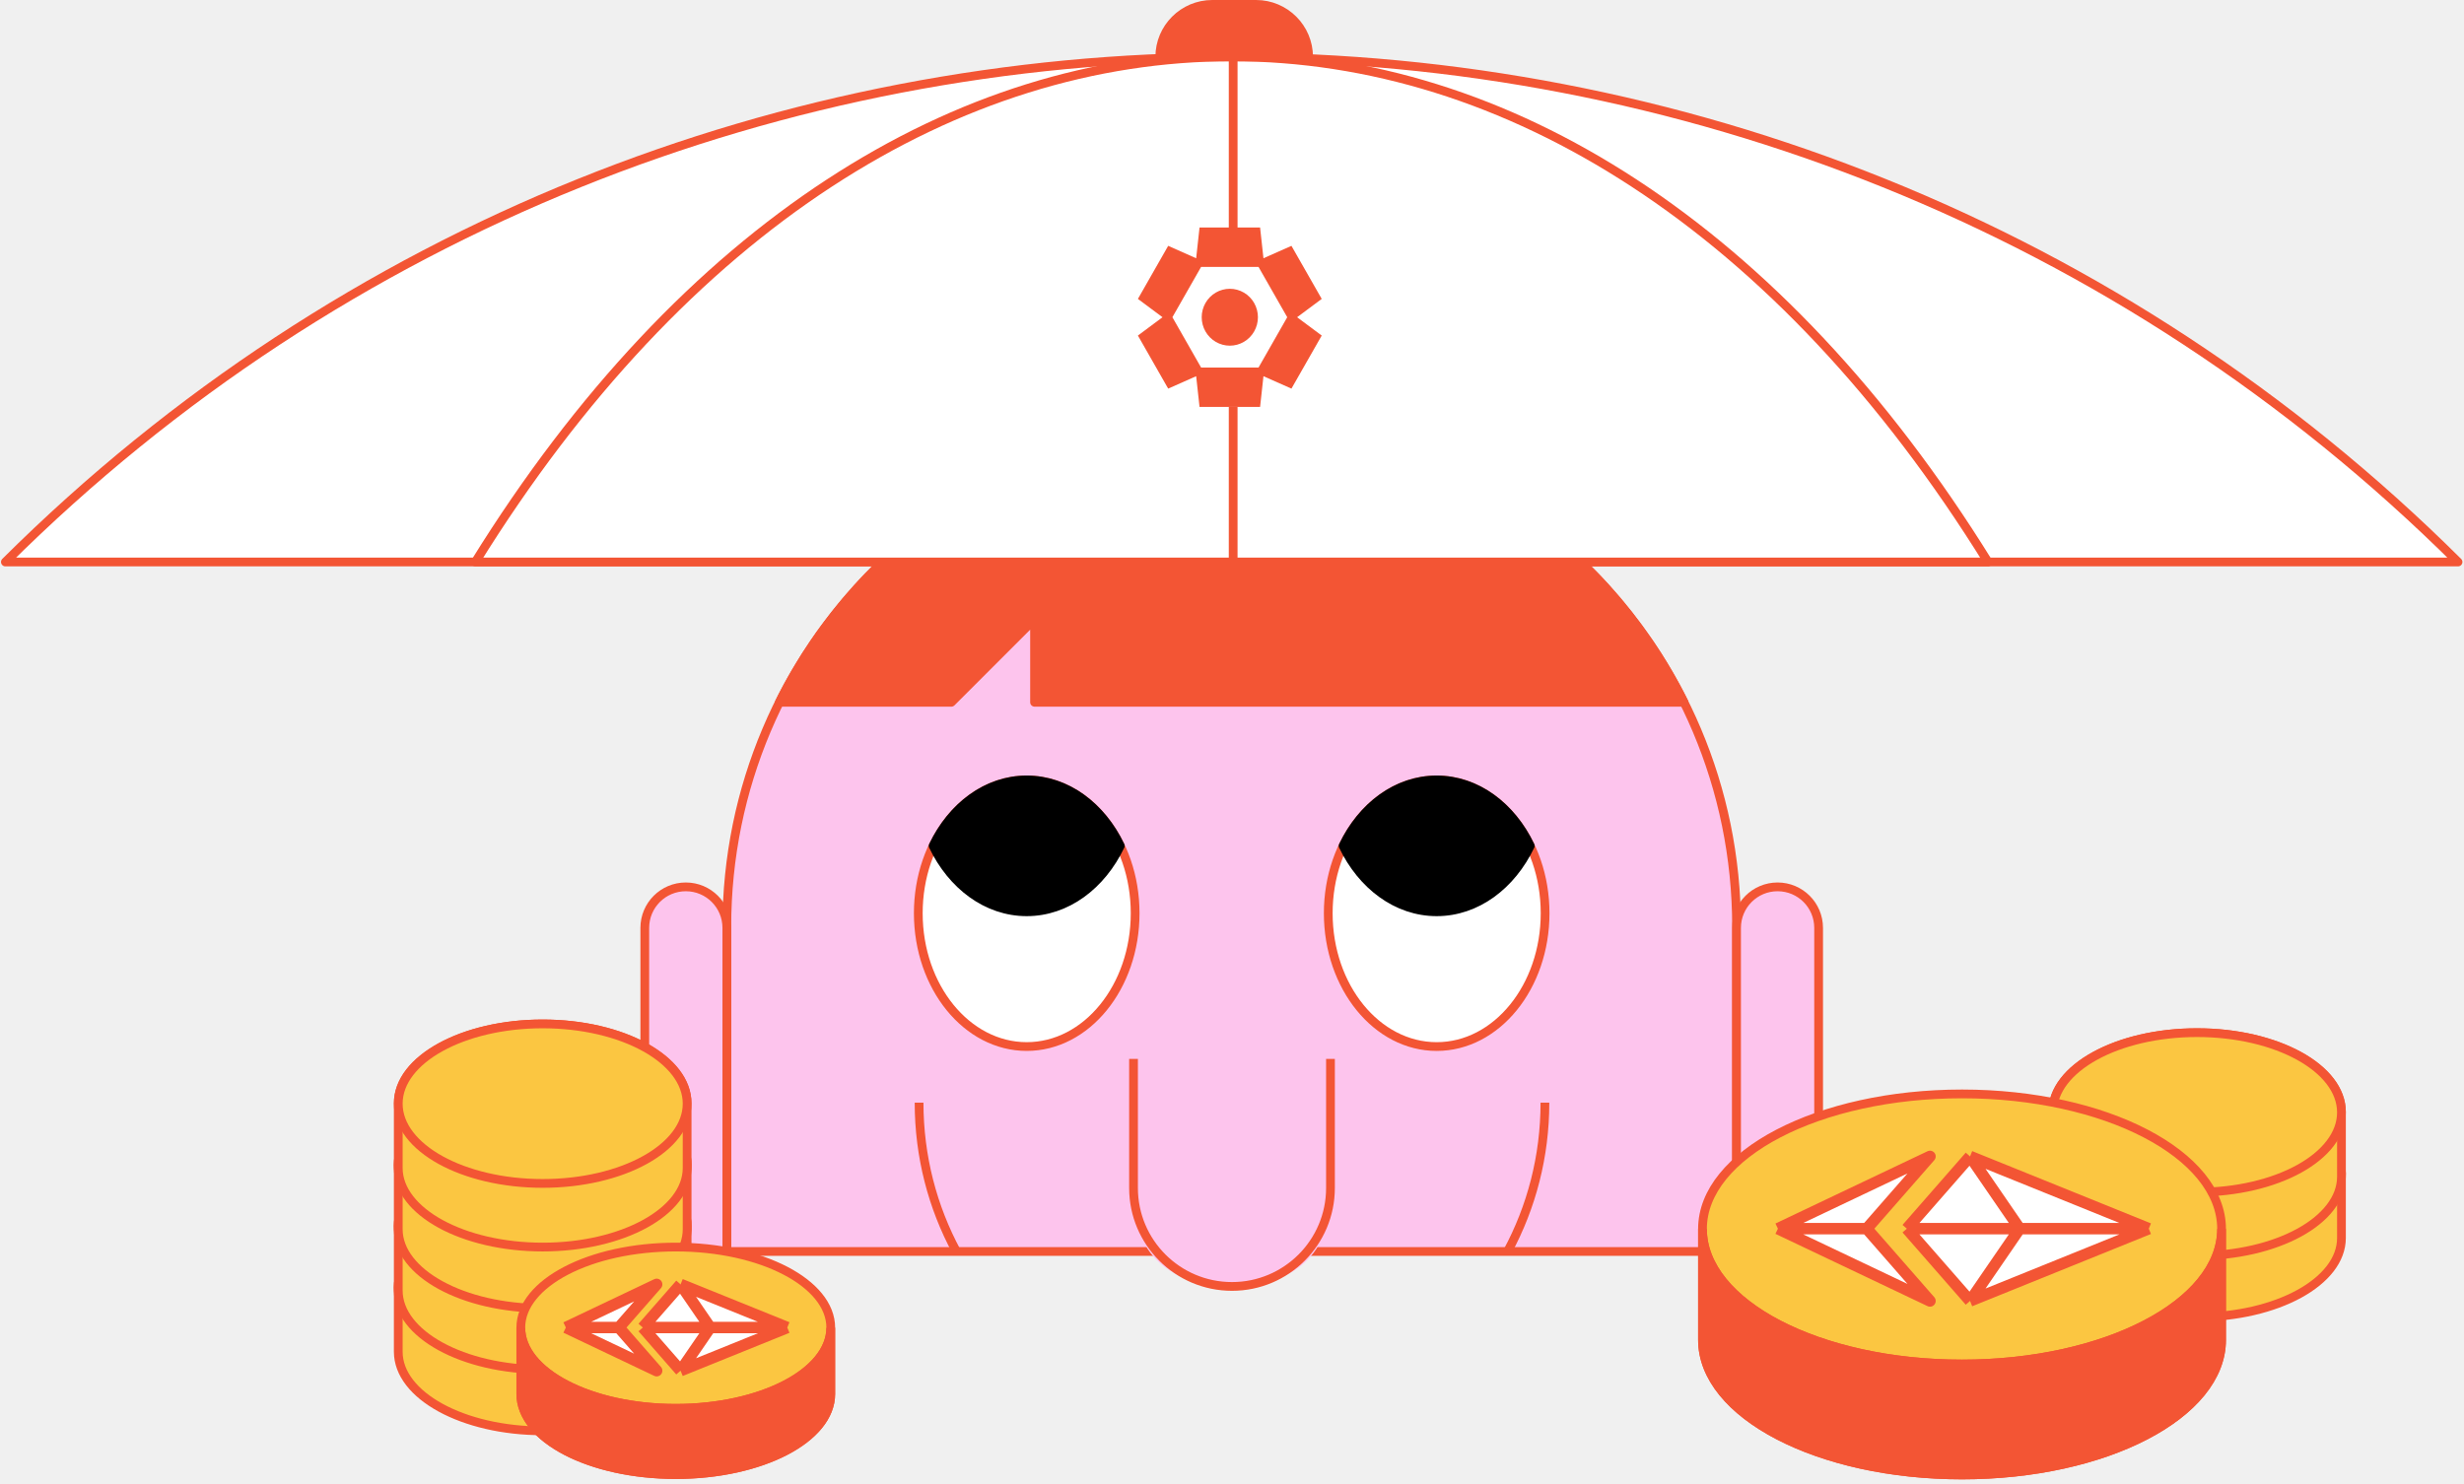
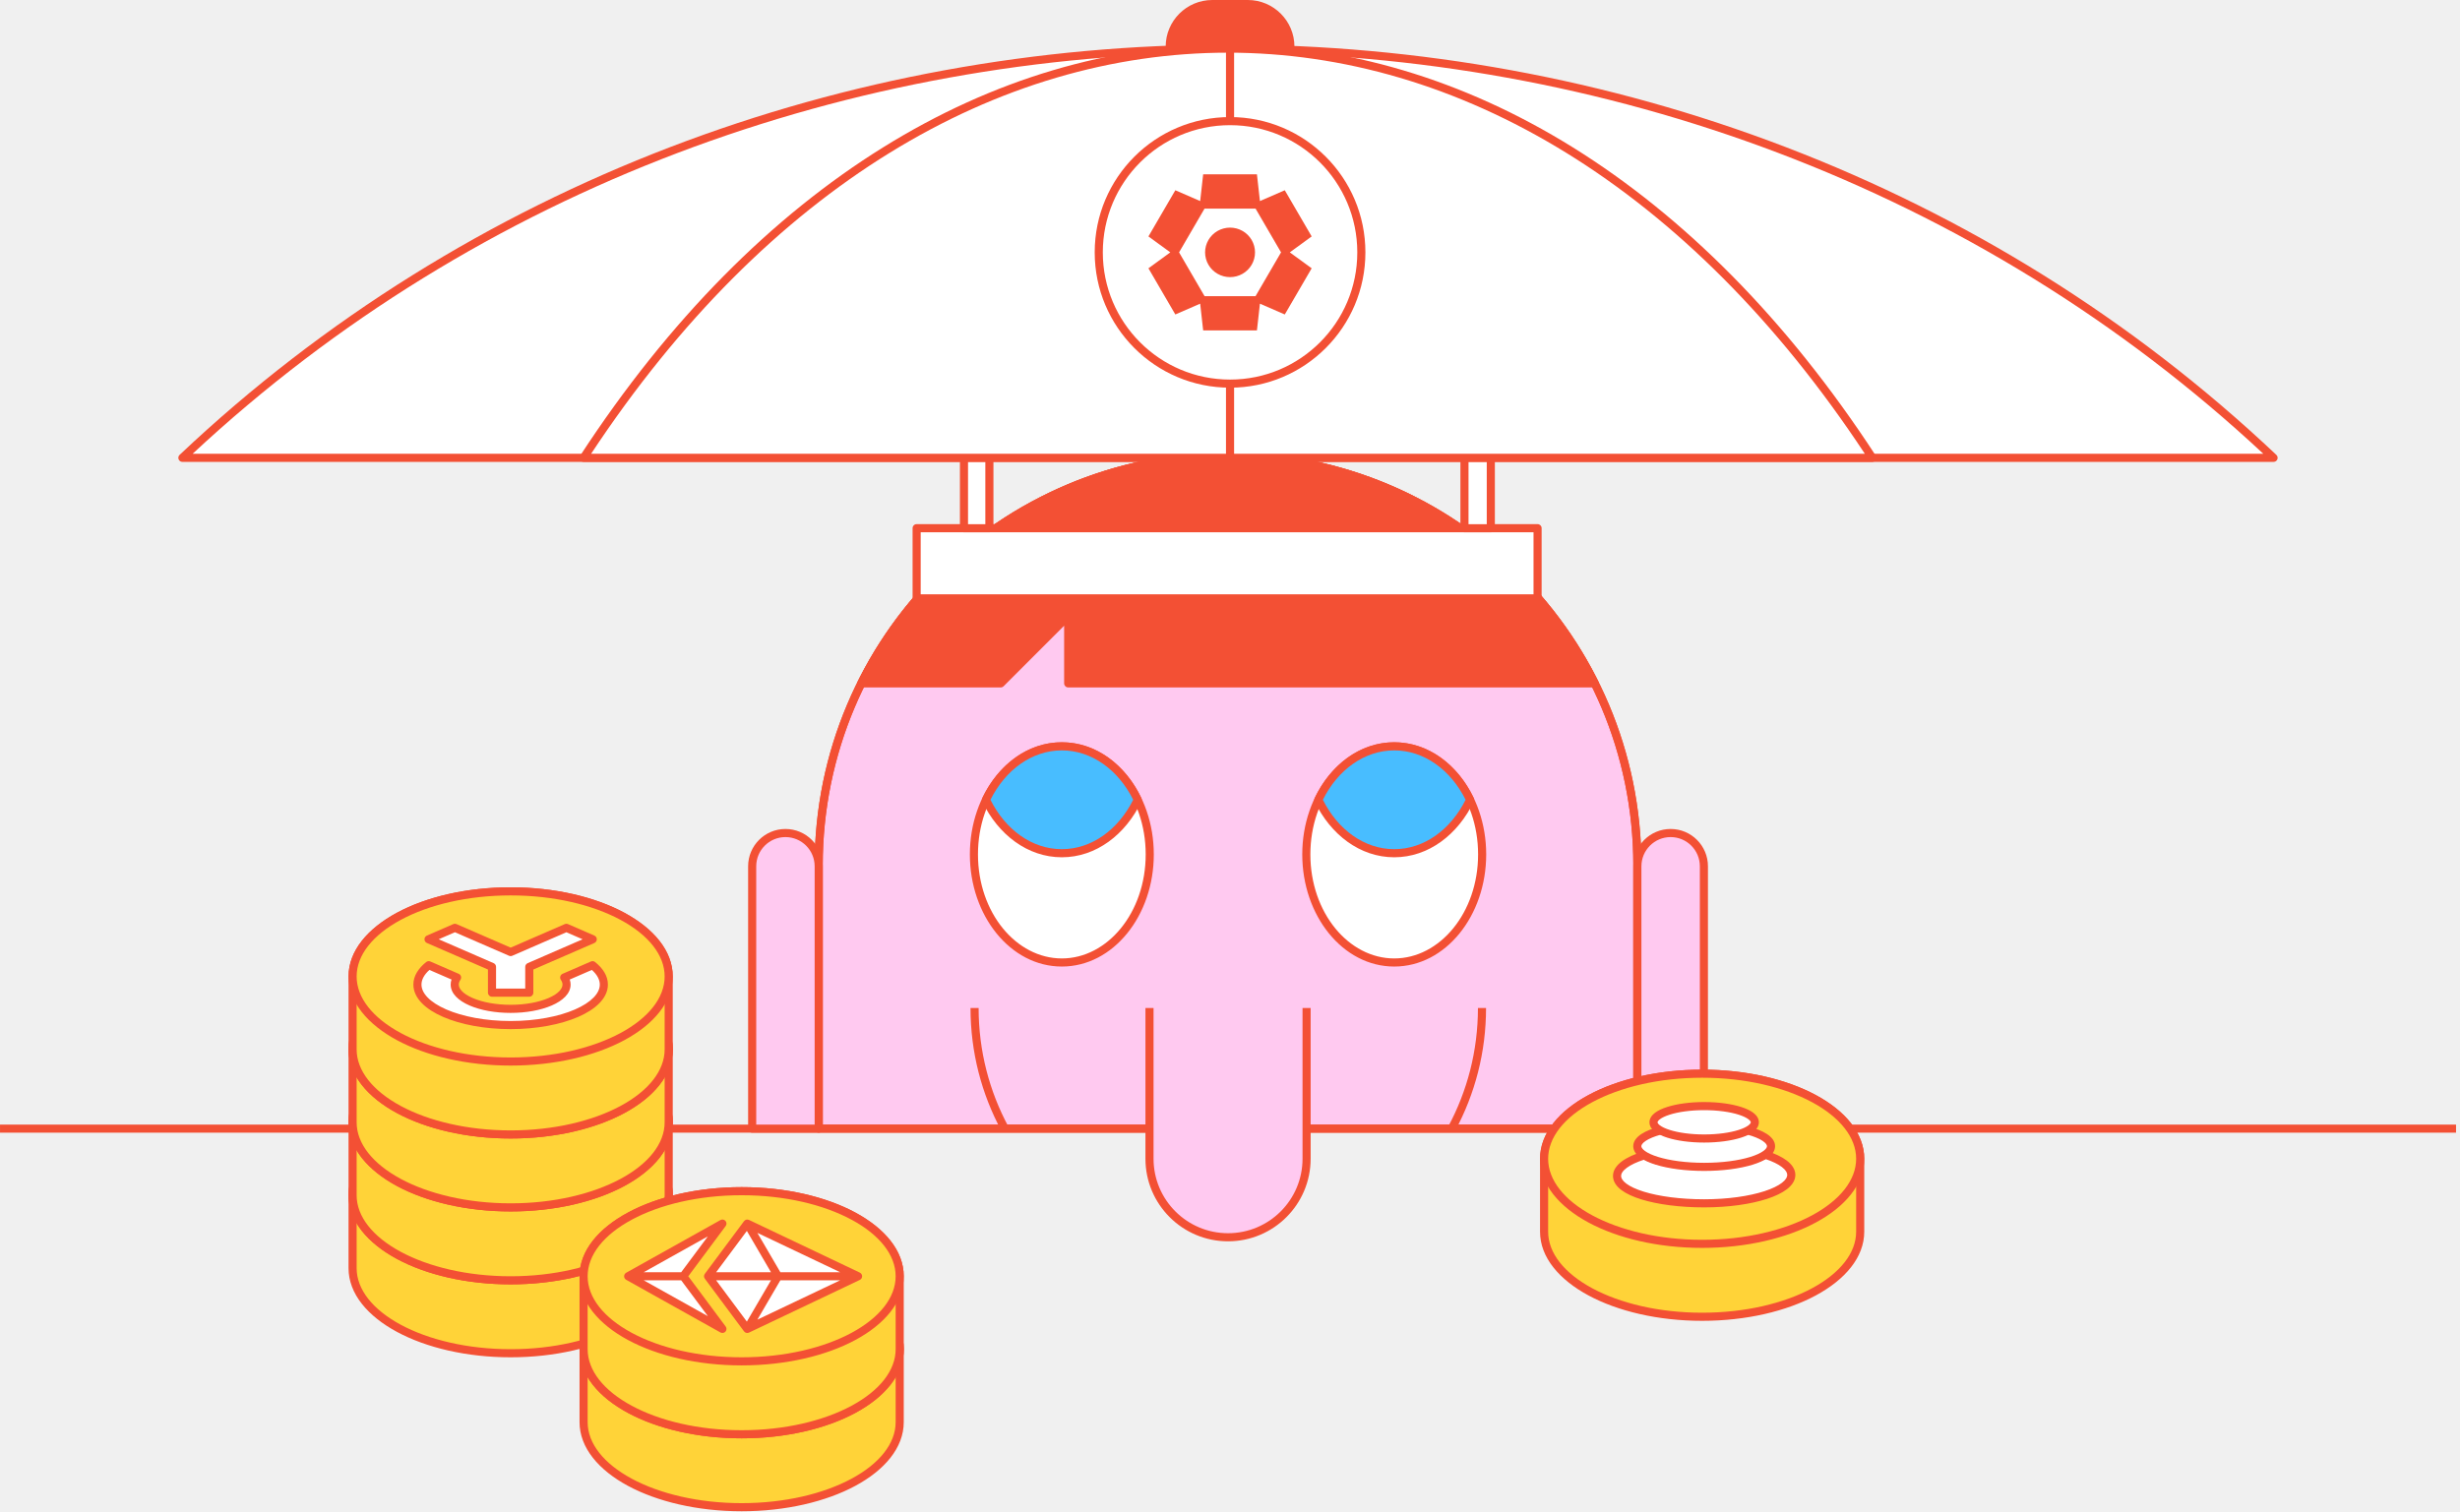
- <svg xmlns="http://www.w3.org/2000/svg" fill="none" height="339" viewBox="0 0 563 339" width="563">
-   <path d="m166.073 211.796c0-63.71 51.647-115.358 115.357-115.358s115.357 51.648 115.357 115.356v74.214h-230.714z" fill="#fdc4ed" stroke="#f35534" stroke-linejoin="round" stroke-width="2" />
-   <path d="m353.001 252.001c0 12.303-3.089 23.883-8.533 34m-134.467-34c0 12.303 3.089 23.883 8.532 34" stroke="#f35534" stroke-linejoin="round" stroke-width="2" />
-   <path d="m304 273.475v-74.475h-45v74.475c0 14.397 10.074 20.525 22.5 20.525s22.5-6.128 22.5-20.525z" fill="#fdc4ed" />
-   <path d="m259 242v29.5c0 12.426 10.074 22.5 22.5 22.5s22.5-10.074 22.5-22.5v-29.5" stroke="#f35534" stroke-linejoin="round" stroke-width="2" />
-   <path d="m178.082 160.497h39.293l19.01-19.009v19.009h22.134 126.266c-18.881-37.968-58.069-64.058-103.351-64.058s-84.47 26.09-103.352 64.058z" fill="#f35534" />
-   <g stroke-linejoin="round" stroke-width="2">
-     <path d="m258.519 160.497h-22.134v-19.009l-19.01 19.009h-39.293c18.882-37.968 58.07-64.058 103.352-64.058s84.47 26.09 103.351 64.058zm0 0v-19.009" stroke="#f35534" />
-     <path d="m147.327 212.056c0-5.178 4.197-9.375 9.375-9.375 5.177 0 9.374 4.197 9.374 9.375v73.953h-18.749z" fill="#fdc4ed" stroke="#f35534" />
-     <path d="m396.787 212.056c0-5.178 4.197-9.375 9.374-9.375 5.178 0 9.375 4.197 9.375 9.375v73.953h-18.749z" fill="#fdc4ed" stroke="#f35534" />
-     <ellipse cx="234.595" cy="208.709" fill="#fff" rx="30.467" ry="24.775" stroke="#f35534" transform="matrix(0 1 -1 0 443.304 -25.886)" />
-     <path d="m213.212 193.309c4.303 9.014 12.267 15.066 21.381 15.066s17.079-6.052 21.382-15.066c-4.303-9.014-12.268-15.066-21.382-15.066s-17.078 6.052-21.381 15.066z" fill="#000" stroke="#000" />
-     <ellipse cx="30.467" cy="24.775" fill="#fff" rx="30.467" ry="24.775" stroke="#f35534" transform="matrix(.00000004 1 1 -.00000004 303.492 178.243)" />
-     <path d="m349.649 193.309c-4.302 9.014-12.267 15.066-21.381 15.066s-17.078-6.052-21.381-15.066c4.302-9.014 12.267-15.066 21.381-15.066s17.079 6.052 21.381 15.066z" fill="#000" stroke="#000" />
-     <g stroke="#f35534">
-       <path d="m124 276c18.225 0 33 8.092 33 18.075v14.85c0 9.983-14.775 18.075-33 18.075s-33-8.092-33-18.075v-14.85c0-9.983 14.775-18.075 33-18.075z" fill="#fbc641" />
-       <ellipse cx="124" cy="294.229" fill="#fbc641" rx="18.229" ry="33" transform="matrix(0 1 -1 0 418.229 170.229)" />
-       <path d="m124 262c18.225 0 33 8.092 33 18.075v14.85c0 9.983-14.775 18.075-33 18.075s-33-8.092-33-18.075v-14.85c0-9.983 14.775-18.075 33-18.075z" fill="#fbc641" />
-       <ellipse cx="124" cy="280.229" fill="#fbc641" rx="18.229" ry="33" transform="matrix(0 1 -1 0 404.229 156.229)" />
-       <path d="m124 248c18.225 0 33 8.092 33 18.075v14.85c0 9.983-14.775 18.075-33 18.075s-33-8.092-33-18.075v-14.85c0-9.983 14.775-18.075 33-18.075z" fill="#fbc641" />
-       <ellipse cx="124" cy="266.229" fill="#fbc641" rx="18.229" ry="33" transform="matrix(0 1 -1 0 390.229 142.229)" />
-       <path d="m124 234c18.225 0 33 8.092 33 18.075v14.85c0 9.983-14.775 18.075-33 18.075s-33-8.092-33-18.075v-14.85c0-9.983 14.775-18.075 33-18.075z" fill="#fbc641" />
-       <ellipse cx="124" cy="252.229" fill="#fbc641" rx="18.229" ry="33" transform="matrix(0 1 -1 0 376.229 128.229)" />
-     </g>
+ <svg xmlns="http://www.w3.org/2000/svg" fill="none" height="373" viewBox="0 0 607 373" width="607">
+   <path d="m202.011 213.583c0-55.782 45.221-101.003 101.003-101.003 55.783 0 101.004 45.221 101.004 101.003v64.98h-202.007z" fill="#ffc9f0" />
+   <path clip-rule="evenodd" d="m201.011 213.583c0-56.335 45.669-102.003 102.003-102.003 56.335 0 102.004 45.668 102.004 102.003v64.98c0 .552-.448 1-1 1h-202.007c-.552 0-1-.448-1-1zm102.003-100.003c-55.23 0-100.003 44.773-100.003 100.003v63.98h200.007v-63.98c0-55.23-44.773-100.003-100.004-100.003z" fill="#f35034" fill-rule="evenodd" />
+   <path clip-rule="evenodd" d="m201.011 213.583c0-56.335 45.669-102.003 102.003-102.003 56.335 0 102.004 45.668 102.004 102.003v63.98h201.006v2h-606.02v-2h201.007zm2 63.98h200.007v-63.98c0-55.23-44.773-100.003-100.004-100.003-55.23 0-100.003 44.773-100.003 100.003z" fill="#f35034" fill-rule="evenodd" />
+   <path clip-rule="evenodd" d="m241.473 248.787c0 10.603 2.662 20.579 7.351 29.296l-1.761.947c-4.843-9.001-7.59-19.302-7.59-30.243zm115.855 29.296c4.689-8.717 7.351-18.693 7.351-29.296h2c0 10.941-2.748 21.242-7.59 30.243z" fill="#f35034" fill-rule="evenodd" />
+   <path d="m322.397 283.031v-81.076h-38.76v81.076c0 15.672 8.677 22.344 19.38 22.344s19.38-6.672 19.38-22.344z" fill="#ffc9f0" />
+   <path clip-rule="evenodd" d="m284.637 248.789v37.205c0 10.151 8.229 18.38 18.38 18.38s18.38-8.229 18.38-18.38v-37.205h2v37.205c0 11.256-9.124 20.38-20.38 20.38-11.255 0-20.38-9.124-20.38-20.38v-37.205z" fill="#f35034" fill-rule="evenodd" />
+   <path d="m212.525 168.668h34.404l16.644-16.644v16.644h19.38 110.555c-16.532-33.244-50.844-56.088-90.491-56.088-30.796 0-58.373 13.782-76.899 35.515-5.325 6.247-9.902 13.151-13.593 20.573z" fill="#f35034" />
+   <path clip-rule="evenodd" d="m303.017 113.58c-30.491 0-57.794 13.645-76.138 35.164-4.925 5.778-9.204 12.123-12.725 18.924h32.361l16.351-16.351c.286-.286.716-.372 1.09-.217.373.155.617.519.617.924v15.644h17.38v-15.644h2v15.644h107.926c-16.636-32.132-50.186-54.088-88.862-54.088zm-77.66 33.867c18.708-21.947 46.559-35.867 77.66-35.867 40.041 0 74.692 23.072 91.387 56.642.154.31.137.678-.046.972-.182.295-.504.474-.85.474h-129.935c-.552 0-1-.448-1-1v-14.23l-14.937 14.937c-.187.187-.442.293-.707.293h-34.404c-.346 0-.668-.179-.85-.474-.183-.294-.2-.662-.046-.972 3.728-7.495 8.351-14.467 13.728-20.775z" fill="#f35034" fill-rule="evenodd" />
+   <path d="m185.597 213.811c0-4.533 3.675-8.207 8.208-8.207s8.208 3.674 8.208 8.207v64.752h-16.416z" fill="#ffc9f0" />
+   <path clip-rule="evenodd" d="m184.597 213.811c0-5.085 4.123-9.207 9.208-9.207 5.086 0 9.208 4.122 9.208 9.207v64.752c0 .552-.448 1-1 1h-16.416c-.552 0-1-.448-1-1zm9.208-7.207c-3.981 0-7.208 3.227-7.208 7.207v63.752h14.416v-63.752c0-3.98-3.227-7.207-7.208-7.207z" fill="#f35034" fill-rule="evenodd" />
+   <path d="m404.017 213.811c0-4.533 3.675-8.207 8.208-8.207 4.534 0 8.208 3.674 8.208 8.207v64.752h-16.416z" fill="#ffc9f0" />
+   <path clip-rule="evenodd" d="m403.017 213.811c0-5.085 4.123-9.207 9.208-9.207 5.086 0 9.208 4.122 9.208 9.207v64.752c0 .552-.447 1-1 1h-16.416c-.552 0-1-.448-1-1zm9.208-7.207c-3.98 0-7.208 3.227-7.208 7.207v63.752h14.416v-63.752c0-3.98-3.227-7.207-7.208-7.207z" fill="#f35034" fill-rule="evenodd" />
+   <path d="m262.006 237.557c-11.981 0-21.693-11.943-21.693-26.676s9.712-26.676 21.693-26.676c11.98 0 21.692 11.943 21.692 26.676s-9.712 26.676-21.692 26.676z" fill="#fff" />
+   <path clip-rule="evenodd" d="m282.698 210.881c0-14.384-9.447-25.676-20.692-25.676s-20.693 11.292-20.693 25.676c0 14.383 9.448 25.676 20.693 25.676s20.692-11.293 20.692-25.676zm-20.692-27.676c12.716 0 22.692 12.594 22.692 27.676s-9.976 27.676-22.692 27.676-22.693-12.594-22.693-27.676 9.977-27.676 22.693-27.676z" fill="#f35034" fill-rule="evenodd" />
+   <path d="m243.283 197.396c3.768 7.893 10.741 13.192 18.721 13.192s14.954-5.299 18.721-13.192c-3.767-7.892-10.741-13.191-18.721-13.191s-14.953 5.299-18.721 13.191z" fill="#48bdff" />
+   <path clip-rule="evenodd" d="m281.628 196.966c.13.272.13.589 0 .861-3.89 8.149-11.167 13.761-19.624 13.761s-15.733-5.612-19.623-13.761c-.13-.272-.13-.589 0-.861 3.89-8.15 11.166-13.761 19.623-13.761s15.734 5.611 19.624 13.761zm-2.016.43c-3.687-7.392-10.247-12.191-17.608-12.191s-13.921 4.799-17.608 12.191c3.687 7.392 10.247 12.192 17.608 12.192s13.921-4.8 17.608-12.192z" fill="#f35034" fill-rule="evenodd" />
+   <path d="m344.023 237.557c11.98 0 21.693-11.943 21.693-26.676s-9.713-26.676-21.693-26.676-21.692 11.943-21.692 26.676 9.712 26.676 21.692 26.676z" fill="#fff" />
+   <path clip-rule="evenodd" d="m323.331 210.881c0-14.384 9.447-25.676 20.692-25.676s20.693 11.292 20.693 25.676c0 14.383-9.448 25.676-20.693 25.676s-20.692-11.293-20.692-25.676zm20.692-27.676c-12.716 0-22.692 12.594-22.692 27.676s9.976 27.676 22.692 27.676 22.693-12.594 22.693-27.676-9.977-27.676-22.693-27.676z" fill="#f35034" fill-rule="evenodd" />
+   <path d="m362.746 197.396c-3.768 7.893-10.741 13.192-18.721 13.192s-14.954-5.299-18.721-13.192c3.767-7.892 10.741-13.191 18.721-13.191s14.953 5.299 18.721 13.191z" fill="#48bdff" />
+   <path clip-rule="evenodd" d="m324.401 196.966c-.13.272-.13.589 0 .861 3.89 8.149 11.167 13.761 19.624 13.761 8.456 0 15.733-5.612 19.623-13.761.13-.272.13-.589 0-.861-3.89-8.15-11.167-13.761-19.623-13.761-8.457 0-15.734 5.611-19.624 13.761zm2.015.43c3.688-7.392 10.248-12.191 17.609-12.191s13.92 4.799 17.608 12.191c-3.688 7.392-10.247 12.192-17.608 12.192s-13.921-4.8-17.609-12.192z" fill="#f35034" fill-rule="evenodd" />
+   <path d="m226.179 130.363h153.215v17.328h-153.215z" fill="#fff" />
+   <path clip-rule="evenodd" d="m225.179 130.363c0-.552.447-1 1-1h153.215c.552 0 1 .448 1 1v17.328c0 .552-.448 1-1 1h-153.215c-.553 0-1-.448-1-1zm2 1v15.328h151.215v-15.328z" fill="#f35034" fill-rule="evenodd" />
+   <path d="m237.859 112.494h6.271v17.882h-6.271z" fill="#fff" />
+   <path clip-rule="evenodd" d="m236.859 112.494c0-.552.448-1 1-1h6.271c.552 0 1 .448 1 1v17.882c0 .552-.448 1-1 1h-6.271c-.552 0-1-.448-1-1zm2 1v15.882h4.271v-15.882z" fill="#f35034" fill-rule="evenodd" />
+   <path d="m361.353 112.494h6.502v17.882h-6.502z" fill="#fff" />
+   <path clip-rule="evenodd" d="m360.353 112.494c0-.552.447-1 1-1h6.502c.553 0 1 .448 1 1v17.882c0 .552-.447 1-1 1h-6.502c-.553 0-1-.448-1-1zm2 1v15.882h4.502v-15.882z" fill="#f35034" fill-rule="evenodd" />
+   <path d="m45 113c142.49-134.667 373.511-134.667 516 0z" fill="#fff" />
+   <path clip-rule="evenodd" d="m558.473 112h-510.946c141.631-132 369.315-132 510.946 0zm-514.16.273c142.875-135.031 374.499-135.031 517.374 0 .298.282.394.716.242 1.097-.151.38-.519.63-.929.63h-516c-.41 0-.778-.25-.929-.63-.151-.381-.055-.815.242-1.097z" fill="#f35034" fill-rule="evenodd" />
+   <path d="m144 113c87.813-134.667 230.187-134.667 318 0z" fill="#fff" />
+   <g fill="#f35034">
+     <path clip-rule="evenodd" d="m145.852 112h314.296c-43.643-66.097-100.465-99-157.148-99s-113.505 32.903-157.148 99zm157.148-101c57.97 0 115.799 33.918 159.838 101.454.2.307.216.7.041 1.022-.174.323-.512.524-.879.524h-318c-.367 0-.704-.201-.879-.524-.175-.322-.159-.715.041-1.022 44.039-67.536 101.868-101.454 159.838-101.454z" fill-rule="evenodd" />
+     <path clip-rule="evenodd" d="m302.51 113.073v-100.69h2v100.69z" fill-rule="evenodd" />
+     <path d="m288.629 11.507c0-5.803 4.704-10.507 10.507-10.507h8.755c5.803 0 10.507 4.704 10.507 10.507z" />
+     <path clip-rule="evenodd" d="m287.629 11.507c0-6.355 5.152-11.507 11.507-11.507h8.755c6.355 0 11.507 5.152 11.507 11.507 0 .552-.448 1-1 1h-29.769c-.553 0-1-.448-1-1zm2.052-1h27.665c-.499-4.78-4.542-8.507-9.455-8.507h-8.755c-4.913 0-8.956 3.726-9.455 8.507z" fill-rule="evenodd" />
  </g>
-   <path d="m154.41 337c19.557 0 35.41-8.251 35.41-18.428v-15.144c0-10.177-15.853-18.428-35.41-18.428s-35.41 8.251-35.41 18.428v15.144c0 10.177 15.853 18.428 35.41 18.428z" fill="#fbc641" />
-   <path d="m189.82 303.428v15.144c0 10.177-15.853 18.428-35.41 18.428s-35.41-8.251-35.41-18.428v-15.144m70.82 0c0-10.177-15.853-18.428-35.41-18.428s-35.41 8.251-35.41 18.428m70.82 0c0 10.178-15.853 18.428-35.41 18.428s-35.41-8.25-35.41-18.428" stroke="#f35534" stroke-width="2" />
-   <path d="m189.82 318.572c0 10.177-15.853 18.428-35.41 18.428s-35.41-8.251-35.41-18.428v-15.144c0 10.178 15.853 18.428 35.41 18.428s35.41-8.25 35.41-18.428z" fill="#f35534" stroke="#f35534" stroke-width="2" />
-   <path d="m179.892 303.391h-17.617-15.397l8.627 9.863z" fill="#fff" />
-   <path d="m150.038 313.254-8.627-9.863h-12.121z" fill="#fff" />
-   <path d="m179.892 303.391h-17.617-15.397l8.627-9.862z" fill="#fff" />
-   <path d="m150.038 293.529-8.627 9.862h-12.121z" fill="#fff" />
-   <g stroke="#f35534" stroke-linejoin="round">
-     <path d="m179.892 303.391h-17.617m17.617 0-24.387 9.863m24.387-9.863-24.387-9.862m6.77 9.862h-15.397m15.397 0-6.77 9.863m6.77-9.863-6.77-9.862m-8.627 9.862 8.627 9.863m-8.627-9.863 8.627-9.862m-14.094 9.862 8.627 9.863-20.748-9.863m12.121 0h-12.121m12.121 0 8.627-9.862-20.748 9.862" stroke-width="2.615" />
-     <path d="m502 250c18.225 0 33 8.092 33 18.075v14.85c0 9.983-14.775 18.075-33 18.075s-33-8.092-33-18.075v-14.85c0-9.983 14.775-18.075 33-18.075z" fill="#fbc641" stroke-width="2" />
-     <ellipse cx="502" cy="268.229" fill="#fbc641" rx="18.229" ry="33" stroke-width="2" transform="matrix(0 1 -1 0 770.229 -233.771)" />
-     <path d="m502 236c18.225 0 33 8.092 33 18.075v14.85c0 9.983-14.775 18.075-33 18.075s-33-8.092-33-18.075v-14.85c0-9.983 14.775-18.075 33-18.075z" fill="#fbc641" stroke-width="2" />
-     <ellipse cx="502" cy="254.229" fill="#fbc641" rx="18.229" ry="33" stroke-width="2" transform="matrix(0 1 -1 0 756.229 -247.771)" />
+   <path d="m335.909 62.289c0 17.892-14.504 32.396-32.396 32.396s-32.396-14.504-32.396-32.396 14.504-32.396 32.396-32.396 32.396 14.504 32.396 32.396z" fill="#fff" />
+   <path clip-rule="evenodd" d="m303.513 30.893c-17.339 0-31.396 14.056-31.396 31.396s14.057 31.396 31.396 31.396c17.34 0 31.396-14.056 31.396-31.396s-14.056-31.396-31.396-31.396zm-33.396 31.396c0-18.444 14.952-33.396 33.396-33.396s33.396 14.952 33.396 33.396-14.952 33.396-33.396 33.396-33.396-14.952-33.396-33.396z" fill="#f35034" fill-rule="evenodd" />
+   <path d="m297.564 63.872c.141.522.349 1.016.616 1.472.265.455.591.88.974 1.26.386.384.817.71 1.28.974.461.264.959.471 1.486.611.525.14 1.061.208 1.593.207.532.001 1.068-.068 1.594-.207.526-.139 1.024-.346 1.485-.61.463-.265.895-.591 1.281-.975.383-.38.709-.804.973-1.259.267-.457.476-.951.617-1.472.142-.525.211-1.059.21-1.59 0-.524-.068-1.052-.208-1.57-.141-.523-.349-1.018-.616-1.476-.267-.46-.596-.888-.983-1.271-.384-.381-.812-.704-1.272-.967-.461-.265-.96-.472-1.486-.611-.526-.14-1.063-.208-1.595-.208-.532-.001-1.068.068-1.594.208-.527.14-1.026.347-1.487.611-.459.263-.887.586-1.271.966-.387.383-.716.811-.983 1.271-.267.458-.476.953-.616 1.475-.14.519-.209 1.047-.208 1.572-.001.53.067 1.065.21 1.589z" fill="#f35034" />
+   <path clip-rule="evenodd" d="m310.147 43.025.738 6.599 6.133-2.666 6.633 11.395-5.394 3.934 5.394 3.934-6.633 11.395-6.133-2.666-.738 6.599h-13.267l-.739-6.599-6.132 2.666-6.634-11.395 5.394-3.934-5.394-3.934 6.634-11.395 6.132 2.666.739-6.599zm-12.925 8.457h12.582l6.291 10.806-6.291 10.806h-12.582l-6.291-10.806z" fill="#f35034" fill-rule="evenodd" />
+   <path d="m87 313c0 11.598 17.461 21 39 21s39-9.402 39-21v-18c0-11.598-17.461-21-39-21s-39 9.402-39 21z" fill="#ffd338" />
+   <path clip-rule="evenodd" d="m154.051 279.27c7.189 3.871 11.949 9.387 11.949 15.73v18c0 6.343-4.76 11.859-11.949 15.73-7.23 3.893-17.149 6.27-28.051 6.27s-20.821-2.377-28.051-6.27c-7.189-3.871-11.949-9.387-11.949-15.73v-18c0-6.343 4.76-11.859 11.949-15.73 7.23-3.893 17.149-6.27 28.051-6.27s20.821 2.377 28.051 6.27zm-.948 1.761c-6.885-3.707-16.466-6.031-27.103-6.031s-20.218 2.324-27.103 6.031c-6.926 3.73-10.897 8.714-10.897 13.969v18c0 5.255 3.971 10.239 10.897 13.969 6.885 3.707 16.466 6.031 27.103 6.031s20.218-2.324 27.103-6.031c6.926-3.73 10.897-8.714 10.897-13.969v-18c0-5.255-3.971-10.239-10.897-13.969z" fill="#f35034" fill-rule="evenodd" />
+   <path d="m126 316c-21.539 0-39-9.402-39-21s17.461-21 39-21 39 9.402 39 21-17.461 21-39 21z" fill="#ffd338" />
+   <path clip-rule="evenodd" d="m153.103 281.031c-6.885-3.707-16.466-6.031-27.103-6.031s-20.218 2.324-27.103 6.031c-6.926 3.73-10.897 8.714-10.897 13.969s3.971 10.239 10.897 13.969c6.885 3.707 16.466 6.031 27.103 6.031s20.218-2.324 27.103-6.031c6.926-3.73 10.897-8.714 10.897-13.969s-3.971-10.239-10.897-13.969zm.948-1.761c7.189 3.871 11.949 9.387 11.949 15.73s-4.76 11.859-11.949 15.73c-7.23 3.893-17.149 6.27-28.051 6.27s-20.821-2.377-28.051-6.27c-7.189-3.871-11.949-9.387-11.949-15.73s4.76-11.859 11.949-15.73c7.23-3.893 17.149-6.27 28.051-6.27s20.821 2.377 28.051 6.27z" fill="#f35034" fill-rule="evenodd" />
+   <path d="m87 295c0 11.598 17.461 21 39 21s39-9.402 39-21v-18c0-11.598-17.461-21-39-21s-39 9.402-39 21z" fill="#ffd338" />
+   <path clip-rule="evenodd" d="m154.051 261.27c7.189 3.871 11.949 9.387 11.949 15.73v18c0 6.343-4.76 11.859-11.949 15.73-7.23 3.893-17.149 6.27-28.051 6.27s-20.821-2.377-28.051-6.27c-7.189-3.871-11.949-9.387-11.949-15.73v-18c0-6.343 4.76-11.859 11.949-15.73 7.23-3.893 17.149-6.27 28.051-6.27s20.821 2.377 28.051 6.27zm-.948 1.761c-6.885-3.707-16.466-6.031-27.103-6.031s-20.218 2.324-27.103 6.031c-6.926 3.73-10.897 8.714-10.897 13.969v18c0 5.255 3.971 10.239 10.897 13.969 6.885 3.707 16.466 6.031 27.103 6.031s20.218-2.324 27.103-6.031c6.926-3.73 10.897-8.714 10.897-13.969v-18c0-5.255-3.971-10.239-10.897-13.969z" fill="#f35034" fill-rule="evenodd" />
+   <path d="m126 298c-21.539 0-39-9.402-39-21s17.461-21 39-21 39 9.402 39 21-17.461 21-39 21z" fill="#ffd338" />
+   <path clip-rule="evenodd" d="m153.103 263.031c-6.885-3.707-16.466-6.031-27.103-6.031s-20.218 2.324-27.103 6.031c-6.926 3.73-10.897 8.714-10.897 13.969s3.971 10.239 10.897 13.969c6.885 3.707 16.466 6.031 27.103 6.031s20.218-2.324 27.103-6.031c6.926-3.73 10.897-8.714 10.897-13.969s-3.971-10.239-10.897-13.969zm.948-1.761c7.189 3.871 11.949 9.387 11.949 15.73s-4.76 11.859-11.949 15.73c-7.23 3.893-17.149 6.27-28.051 6.27s-20.821-2.377-28.051-6.27c-7.189-3.871-11.949-9.387-11.949-15.73s4.76-11.859 11.949-15.73c7.23-3.893 17.149-6.27 28.051-6.27s20.821 2.377 28.051 6.27z" fill="#f35034" fill-rule="evenodd" />
+   <path d="m87 277c0 11.598 17.461 21 39 21s39-9.402 39-21v-18c0-11.598-17.461-21-39-21s-39 9.402-39 21z" fill="#ffd338" />
+   <path clip-rule="evenodd" d="m154.051 243.27c7.189 3.871 11.949 9.387 11.949 15.73v18c0 6.343-4.76 11.859-11.949 15.73-7.23 3.893-17.149 6.27-28.051 6.27s-20.821-2.377-28.051-6.27c-7.189-3.871-11.949-9.387-11.949-15.73v-18c0-6.343 4.76-11.859 11.949-15.73 7.23-3.893 17.149-6.27 28.051-6.27s20.821 2.377 28.051 6.27zm-.948 1.761c-6.885-3.707-16.466-6.031-27.103-6.031s-20.218 2.324-27.103 6.031c-6.926 3.73-10.897 8.714-10.897 13.969v18c0 5.255 3.971 10.239 10.897 13.969 6.885 3.707 16.466 6.031 27.103 6.031s20.218-2.324 27.103-6.031c6.926-3.73 10.897-8.714 10.897-13.969v-18c0-5.255-3.971-10.239-10.897-13.969z" fill="#f35034" fill-rule="evenodd" />
+   <path d="m126 280c-21.539 0-39-9.402-39-21s17.461-21 39-21 39 9.402 39 21-17.461 21-39 21z" fill="#ffd338" />
+   <path clip-rule="evenodd" d="m153.103 245.031c-6.885-3.707-16.466-6.031-27.103-6.031s-20.218 2.324-27.103 6.031c-6.926 3.73-10.897 8.714-10.897 13.969s3.971 10.239 10.897 13.969c6.885 3.707 16.466 6.031 27.103 6.031s20.218-2.324 27.103-6.031c6.926-3.73 10.897-8.714 10.897-13.969s-3.971-10.239-10.897-13.969zm.948-1.761c7.189 3.871 11.949 9.387 11.949 15.73s-4.76 11.859-11.949 15.73c-7.23 3.893-17.149 6.27-28.051 6.27s-20.821-2.377-28.051-6.27c-7.189-3.871-11.949-9.387-11.949-15.73s4.76-11.859 11.949-15.73c7.23-3.893 17.149-6.27 28.051-6.27s20.821 2.377 28.051 6.27z" fill="#f35034" fill-rule="evenodd" />
+   <path d="m87 259c0 11.598 17.461 21 39 21s39-9.402 39-21v-18c0-11.598-17.461-21-39-21s-39 9.402-39 21z" fill="#ffd338" />
+   <path clip-rule="evenodd" d="m154.051 225.27c7.189 3.871 11.949 9.387 11.949 15.73v18c0 6.343-4.76 11.859-11.949 15.73-7.23 3.893-17.149 6.27-28.051 6.27s-20.821-2.377-28.051-6.27c-7.189-3.871-11.949-9.387-11.949-15.73v-18c0-6.343 4.76-11.859 11.949-15.73 7.23-3.893 17.149-6.27 28.051-6.27s20.821 2.377 28.051 6.27zm-.948 1.761c-6.885-3.707-16.466-6.031-27.103-6.031s-20.218 2.324-27.103 6.031c-6.926 3.73-10.897 8.714-10.897 13.969v18c0 5.255 3.971 10.239 10.897 13.969 6.885 3.707 16.466 6.031 27.103 6.031s20.218-2.324 27.103-6.031c6.926-3.73 10.897-8.714 10.897-13.969v-18c0-5.255-3.971-10.239-10.897-13.969z" fill="#f35034" fill-rule="evenodd" />
+   <path d="m126 262c-21.539 0-39-9.402-39-21s17.461-21 39-21 39 9.402 39 21-17.461 21-39 21z" fill="#ffd338" />
+   <path clip-rule="evenodd" d="m153.103 227.031c-6.885-3.707-16.466-6.031-27.103-6.031s-20.218 2.324-27.103 6.031c-6.926 3.73-10.897 8.714-10.897 13.969s3.971 10.239 10.897 13.969c6.885 3.707 16.466 6.031 27.103 6.031s20.218-2.324 27.103-6.031c6.926-3.73 10.897-8.714 10.897-13.969s-3.971-10.239-10.897-13.969zm.948-1.761c7.189 3.871 11.949 9.387 11.949 15.73s-4.76 11.859-11.949 15.73c-7.23 3.893-17.149 6.27-28.051 6.27s-20.821-2.377-28.051-6.27c-7.189-3.871-11.949-9.387-11.949-15.73s4.76-11.859 11.949-15.73c7.23-3.893 17.149-6.27 28.051-6.27s20.821 2.377 28.051 6.27z" fill="#f35034" fill-rule="evenodd" />
+   <path d="m146.21 238.226-6.995 3.04c.384.556.584 1.139.584 1.736 0 1.602-1.435 3.109-4.043 4.242-2.606 1.133-6.072 1.756-9.757 1.756-3.686 0-7.152-.623-9.758-1.756s-4.042-2.639-4.042-4.242c0-.597.199-1.18.583-1.736l-6.995-3.04c-1.776 1.42-2.787 3.047-2.787 4.776 0 5.522 10.298 9.998 23 9.998s23-4.476 23-9.998c0-1.729-1.011-3.356-2.789-4.775z" fill="#fff" />
+   <path d="m121.4 245.002h9.2v-6.363l15.661-6.81-6.507-2.828-13.75 5.98-13.759-5.981-6.506 2.828 15.661 6.807z" fill="#fff" />
+   <path clip-rule="evenodd" d="m111.846 228.083c.255-.111.543-.111.798 0l13.36 5.807 13.351-5.806c.254-.11.543-.11.797 0l6.507 2.828c.365.159.602.519.602.917s-.236.758-.602.917l-15.059 6.549v5.707c0 .552-.448 1-1 1h-9.2c-.552 0-1-.448-1-1v-5.711l-15.059-6.546c-.365-.159-.602-.519-.602-.917s.237-.759.602-.917zm.399 2.007-3.997 1.738 13.551 5.89c.365.159.601.519.601.917v5.367h7.2v-5.363c0-.398.236-.758.601-.917l13.551-5.893-3.998-1.737-13.351 5.806c-.254.11-.543.11-.797 0zm-7.082 7.355c.29-.231.683-.284 1.023-.136l6.994 3.04c.275.119.481.355.563.643.082.287.032.596-.138.843-.288.416-.406.805-.406 1.167 0 .957.9 2.22 3.44 3.325 2.449 1.064 5.772 1.673 9.36 1.673 3.587 0 6.91-.609 9.359-1.673v-.001c2.541-1.104 3.441-2.367 3.441-3.324 0-.362-.119-.751-.407-1.167-.17-.247-.22-.556-.138-.843.082-.288.288-.524.563-.643l6.994-3.04c.257-.112.549-.11.805.003l.001.001c.078.035.151.079.218.132 1.907 1.521 3.165 3.407 3.165 5.557 0 1.714-.803 3.266-2.091 4.589-1.283 1.319-3.091 2.461-5.247 3.398-4.315 1.876-10.207 3.011-16.662 3.011s-12.347-1.135-16.662-3.011c-2.156-.937-3.964-2.079-5.247-3.398-1.288-1.323-2.091-2.875-2.091-4.589 0-2.15 1.258-4.035 3.163-5.557zm.795 1.946c-1.336 1.198-1.958 2.429-1.958 3.611 0 1.048.484 2.126 1.524 3.195 1.045 1.073 2.605 2.086 4.611 2.958 4.009 1.742 9.618 2.845 15.865 2.845s11.856-1.103 15.865-2.845c2.006-.872 3.566-1.885 4.611-2.958 1.04-1.069 1.524-2.147 1.524-3.195 0-1.182-.623-2.414-1.96-3.612l-5.455 2.371c.139.397.214.812.214 1.241 0 2.247-1.971 3.997-4.644 5.159-2.763 1.201-6.373 1.839-10.156 1.839-3.784 0-7.394-.638-10.157-1.839-2.671-1.162-4.643-2.911-4.643-5.159 0-.429.074-.844.213-1.241z" fill="#f35534" fill-rule="evenodd" />
+   <path d="m144 351c0 11.598 17.461 21 39 21s39-9.402 39-21v-18c0-11.598-17.461-21-39-21s-39 9.402-39 21z" fill="#ffd338" />
+   <path clip-rule="evenodd" d="m211.051 317.27c7.189 3.871 11.949 9.387 11.949 15.73v18c0 6.343-4.76 11.859-11.949 15.73-7.23 3.893-17.149 6.27-28.051 6.27s-20.821-2.377-28.051-6.27c-7.189-3.871-11.949-9.387-11.949-15.73v-18c0-6.343 4.76-11.859 11.949-15.73 7.23-3.893 17.149-6.27 28.051-6.27s20.821 2.377 28.051 6.27zm-.948 1.761c-6.885-3.707-16.466-6.031-27.103-6.031s-20.218 2.324-27.103 6.031c-6.926 3.73-10.897 8.714-10.897 13.969v18c0 5.255 3.971 10.239 10.897 13.969 6.885 3.707 16.466 6.031 27.103 6.031s20.218-2.324 27.103-6.031c6.926-3.73 10.897-8.714 10.897-13.969v-18c0-5.255-3.971-10.239-10.897-13.969z" fill="#f35034" fill-rule="evenodd" />
+   <path d="m183 354c-21.539 0-39-9.402-39-21s17.461-21 39-21 39 9.402 39 21-17.461 21-39 21z" fill="#ffd338" />
+   <path clip-rule="evenodd" d="m210.103 319.031c-6.885-3.707-16.466-6.031-27.103-6.031s-20.218 2.324-27.103 6.031c-6.926 3.73-10.897 8.714-10.897 13.969s3.971 10.239 10.897 13.969c6.885 3.707 16.466 6.031 27.103 6.031s20.218-2.324 27.103-6.031c6.926-3.73 10.897-8.714 10.897-13.969s-3.971-10.239-10.897-13.969zm.948-1.761c7.189 3.871 11.949 9.387 11.949 15.73s-4.76 11.859-11.949 15.73c-7.23 3.893-17.149 6.27-28.051 6.27s-20.821-2.377-28.051-6.27c-7.189-3.871-11.949-9.387-11.949-15.73s4.76-11.859 11.949-15.73c7.23-3.893 17.149-6.27 28.051-6.27s20.821 2.377 28.051 6.27z" fill="#f35034" fill-rule="evenodd" />
+   <path d="m144 333c0 11.598 17.461 21 39 21s39-9.402 39-21v-18c0-11.598-17.461-21-39-21s-39 9.402-39 21z" fill="#ffd338" />
+   <path clip-rule="evenodd" d="m211.051 299.27c7.189 3.871 11.949 9.387 11.949 15.73v18c0 6.343-4.76 11.859-11.949 15.73-7.23 3.893-17.149 6.27-28.051 6.27s-20.821-2.377-28.051-6.27c-7.189-3.871-11.949-9.387-11.949-15.73v-18c0-6.343 4.76-11.859 11.949-15.73 7.23-3.893 17.149-6.27 28.051-6.27s20.821 2.377 28.051 6.27zm-.948 1.761c-6.885-3.707-16.466-6.031-27.103-6.031s-20.218 2.324-27.103 6.031c-6.926 3.73-10.897 8.714-10.897 13.969v18c0 5.255 3.971 10.239 10.897 13.969 6.885 3.707 16.466 6.031 27.103 6.031s20.218-2.324 27.103-6.031c6.926-3.73 10.897-8.714 10.897-13.969v-18c0-5.255-3.971-10.239-10.897-13.969z" fill="#f35034" fill-rule="evenodd" />
+   <path d="m183 336c-21.539 0-39-9.402-39-21s17.461-21 39-21 39 9.402 39 21-17.461 21-39 21z" fill="#ffd338" />
+   <path clip-rule="evenodd" d="m210.103 301.031c-6.885-3.707-16.466-6.031-27.103-6.031s-20.218 2.324-27.103 6.031c-6.926 3.73-10.897 8.714-10.897 13.969s3.971 10.239 10.897 13.969c6.885 3.707 16.466 6.031 27.103 6.031s20.218-2.324 27.103-6.031c6.926-3.73 10.897-8.714 10.897-13.969s-3.971-10.239-10.897-13.969zm.948-1.761c7.189 3.871 11.949 9.387 11.949 15.73s-4.76 11.859-11.949 15.73c-7.23 3.893-17.149 6.27-28.051 6.27s-20.821-2.377-28.051-6.27c-7.189-3.871-11.949-9.387-11.949-15.73s4.76-11.859 11.949-15.73c7.23-3.893 17.149-6.27 28.051-6.27s20.821 2.377 28.051 6.27z" fill="#f35034" fill-rule="evenodd" />
+   <g fill="#fff">
+     <path d="m211.727 315h-19.75-17.26l9.671 13z" />
+     <path d="m178.259 328-9.671-13h-13.588z" />
+     <path d="m211.727 315h-19.75-17.26l9.671-13z" />
+     <path d="m178.259 302-9.671 13h-13.588z" />
  </g>
-   <path d="m448.305 337.088c32.753 0 59.304-13.818 59.304-30.863v-25.362c0-17.045-26.551-30.863-59.304-30.863-32.752 0-59.304 13.818-59.304 30.863v25.362c0 17.045 26.552 30.863 59.304 30.863z" fill="#fbc641" />
-   <path d="m507.609 280.863v25.362c0 17.045-26.551 30.863-59.304 30.863-32.752 0-59.304-13.818-59.304-30.863v-25.362m118.608 0c0-17.045-26.551-30.863-59.304-30.863-32.752 0-59.304 13.818-59.304 30.863m118.608 0c0 17.045-26.551 30.862-59.304 30.862-32.752 0-59.304-13.817-59.304-30.862" stroke="#f35534" stroke-width="2" />
-   <path d="m507.609 306.225c0 17.045-26.551 30.863-59.304 30.863-32.752 0-59.304-13.818-59.304-30.863v-25.362c0 17.045 26.552 30.863 59.304 30.863 32.753 0 59.304-13.818 59.304-30.863z" fill="#f35534" stroke="#f35534" stroke-width="2" />
-   <path d="m490.98 280.801h-29.504-25.785l14.447 16.518z" fill="#fff" />
-   <path d="m440.982 297.319-14.447-16.518h-20.3z" fill="#fff" />
-   <path d="m490.98 280.801h-29.504-25.785l14.447-16.518z" fill="#fff" />
-   <path d="m440.982 264.283-14.447 16.518h-20.3z" fill="#fff" />
-   <path d="m490.98 280.801h-29.504m29.504 0-40.842 16.518m40.842-16.518-40.842-16.518m11.338 16.518h-25.785m25.785 0-11.338 16.518m11.338-16.518-11.338-16.518m-14.447 16.518 14.447 16.518m-14.447-16.518 14.447-16.518m-23.603 16.518 14.447 16.518-34.747-16.518m20.3 0h-20.3m20.3 0 14.447-16.518-34.747 16.518" stroke="#f35534" stroke-linejoin="round" stroke-width="2.615" />
-   <path d="m1.231 128.437c154.752-153.916 405.654-153.916 560.406 0z" fill="#fff" stroke="#f35534" stroke-linejoin="round" stroke-width="2" />
-   <path d="m108.612 128.437c95.446-153.916 250.194-153.916 345.64 0z" fill="#fff" stroke="#f35534" stroke-linejoin="round" stroke-width="2" />
-   <path d="m265.001 13c0-6.627 5.373-12 12-12h10c6.627 0 12 5.373 12 12z" fill="#f35534" stroke="#f35534" stroke-linejoin="round" stroke-width="2" />
-   <path d="m274.796 74.184c.147.555.364 1.081.642 1.567.276.484.616.936 1.016 1.341.403.408.852.755 1.335 1.037.48.281 1 .501 1.549.65.549.149 1.107.221 1.662.221.555.001 1.114-.072 1.662-.221.549-.148 1.068-.368 1.548-.649.484-.281.934-.629 1.337-1.038.399-.405.738-.856 1.014-1.34.278-.486.496-1.012.643-1.567.149-.558.22-1.127.219-1.692 0-.558-.071-1.12-.217-1.671-.146-.556-.364-1.084-.642-1.571-.278-.489-.621-.945-1.025-1.352-.4-.405-.847-.749-1.326-1.029-.481-.282-1.001-.502-1.55-.65-.549-.149-1.108-.222-1.663-.221-.555-.001-1.114.072-1.663.221-.549.148-1.069.369-1.55.65-.479.279-.925.623-1.325 1.028-.404.408-.748.864-1.026 1.353-.278.487-.496 1.014-.642 1.57-.146.552-.217 1.115-.217 1.673-.001.565.07 1.133.219 1.691z" fill="#f35534" />
-   <path clip-rule="evenodd" d="m287.918 51.998.77 7.024 6.394-2.837 6.918 12.127-5.625 4.187 5.625 4.187-6.918 12.127-6.394-2.837-.77 7.023h-13.836l-.77-7.023-6.394 2.837-6.918-12.127 5.625-4.187-5.625-4.187 6.918-12.127 6.394 2.837.77-7.024zm-13.478 9h13.12l6.56 11.5-6.56 11.5h-13.12l-6.56-11.5z" fill="#f35534" fill-rule="evenodd" />
-   <path clip-rule="evenodd" d="m280.767 92.999v35.437h2v-35.437zm0-36h2v-43.329h-2z" fill="#f35534" fill-rule="evenodd" />
+   <path clip-rule="evenodd" d="m212.727 315c0-.386-.222-.737-.571-.903l-27.339-13c-.431-.205-.947-.077-1.232.306l-9.671 13c-.263.354-.263.84 0 1.194l9.671 13c.285.383.801.511 1.232.306l27.339-13c.349-.166.571-.517.571-.903zm-25.842 10.705 5.666-9.705h14.744zm20.41-11.705h-14.744l-5.666-9.705zm-23.008-10.189 5.949 10.189h-13.529zm-7.58 12.189h13.529l-5.949 10.189zm2.303 12.66c.311-.355.333-.879.051-1.257l-9.227-12.403 9.227-12.403c.282-.379.26-.902-.051-1.257-.311-.354-.827-.443-1.239-.213l-23.259 13c-.316.177-.512.511-.512.873s.196.696.512.873l23.259 13c.412.23.928.141 1.239-.213zm-10.925-12.66 6.582 8.847-15.828-8.847zm-9.246-2h9.246l6.582-8.847z" fill="#f35534" fill-rule="evenodd" />
+   <path d="m381 304c0 11.598 17.461 21 39 21s39-9.402 39-21v-18c0-11.598-17.461-21-39-21s-39 9.402-39 21z" fill="#ffd338" />
+   <path clip-rule="evenodd" d="m448.051 270.27c7.189 3.871 11.949 9.387 11.949 15.73v18c0 6.343-4.76 11.859-11.949 15.73-7.23 3.893-17.149 6.27-28.051 6.27s-20.821-2.377-28.051-6.27c-7.189-3.871-11.949-9.387-11.949-15.73v-18c0-6.343 4.76-11.859 11.949-15.73 7.23-3.893 17.149-6.27 28.051-6.27s20.821 2.377 28.051 6.27zm-.948 1.761c-6.885-3.707-16.466-6.031-27.103-6.031s-20.218 2.324-27.103 6.031c-6.926 3.73-10.897 8.714-10.897 13.969v18c0 5.255 3.971 10.239 10.897 13.969 6.885 3.707 16.466 6.031 27.103 6.031s20.218-2.324 27.103-6.031c6.926-3.73 10.897-8.714 10.897-13.969v-18c0-5.255-3.971-10.239-10.897-13.969z" fill="#f35034" fill-rule="evenodd" />
+   <path d="m420 307c-21.539 0-39-9.402-39-21s17.461-21 39-21 39 9.402 39 21-17.461 21-39 21z" fill="#ffd338" />
+   <path clip-rule="evenodd" d="m447.103 272.031c-6.885-3.707-16.466-6.031-27.103-6.031s-20.218 2.324-27.103 6.031c-6.926 3.73-10.897 8.714-10.897 13.969s3.971 10.239 10.897 13.969c6.885 3.707 16.466 6.031 27.103 6.031s20.218-2.324 27.103-6.031c6.926-3.73 10.897-8.714 10.897-13.969s-3.971-10.239-10.897-13.969zm.948-1.761c7.189 3.871 11.949 9.387 11.949 15.73s-4.76 11.859-11.949 15.73c-7.23 3.893-17.149 6.27-28.051 6.27s-20.821-2.377-28.051-6.27c-7.189-3.871-11.949-9.387-11.949-15.73s4.76-11.859 11.949-15.73c7.23-3.893 17.149-6.27 28.051-6.27s20.821 2.377 28.051 6.27z" fill="#f35034" fill-rule="evenodd" />
+   <path d="m420.5 297c-11.875 0-21.5-2.887-21.5-6.756 0-2.019 2.622-3.838 6.818-5.119 3.275 1.769 8.77 2.675 15.001 2.675 6.083 0 11.46-1.106 14.764-2.8 3.959 1.269 6.417 3.037 6.417 4.987 0 3.875-9.625 7.013-21.5 7.013z" fill="#fff" />
+   <path clip-rule="evenodd" d="m435.495 283.922.394.126c2.036.653 3.758 1.455 4.993 2.395 1.219.928 2.118 2.117 2.118 3.545 0 1.416-.879 2.597-2.079 3.522-1.213.936-2.906 1.735-4.908 2.388-4.015 1.309-9.5 2.102-15.513 2.102-6.006 0-11.486-.728-15.499-1.972-2.001-.62-3.695-1.385-4.911-2.296-1.204-.901-2.09-2.068-2.09-3.488 0-1.476.957-2.696 2.243-3.642 1.306-.96 3.128-1.775 5.283-2.433l.399-.122.368.198c3.052 1.649 8.344 2.555 14.526 2.555 5.992 0 11.195-1.094 14.308-2.69zm.165 2.156c-3.511 1.682-8.886 2.722-14.841 2.722-6.056 0-11.573-.843-15.096-2.597-1.856.596-3.309 1.286-4.295 2.011-1.074.789-1.428 1.488-1.428 2.03 0 .514.317 1.16 1.289 1.887.96.719 2.414 1.401 4.304 1.987 3.768 1.167 9.038 1.882 14.907 1.882 5.862 0 11.127-.776 14.893-2.004 1.889-.615 3.344-1.327 4.307-2.07.976-.753 1.3-1.416 1.3-1.938s-.33-1.193-1.33-1.954c-.917-.699-2.272-1.369-4.01-1.956z" fill="#f35034" fill-rule="evenodd" />
+   <path d="m420.5 288c-9.111 0-16.5-2.285-16.5-5.104 0-1.563 2.278-2.964 5.848-3.896 2.549 1.064 6.367 1.743 10.652 1.743s8.103-.679 10.652-1.743c3.578.938 5.848 2.333 5.848 3.896.008 2.819-7.382 5.104-16.5 5.104z" fill="#fff" />
+   <path clip-rule="evenodd" d="m431.078 277.947.327.086c1.841.483 3.418 1.1 4.559 1.843 1.101.718 2.036 1.719 2.036 3.02h-1l1-.003v.003c.002 1.176-.765 2.108-1.702 2.794-.959.702-2.284 1.292-3.83 1.771-3.106.961-7.337 1.539-11.968 1.539-4.627 0-8.856-.578-11.962-1.539-1.547-.479-2.872-1.069-3.831-1.771-.939-.686-1.707-1.618-1.707-2.794 0-1.302.938-2.304 2.039-3.022 1.142-.744 2.718-1.362 4.557-1.841l.326-.086.312.131c2.389.997 6.067 1.666 10.266 1.666s7.877-.669 10.266-1.666zm-24.947 3.602c-.93.606-1.131 1.086-1.131 1.347 0 .234.156.645.887 1.18.711.519 1.803 1.029 3.242 1.474 2.866.887 6.887 1.45 11.371 1.45 4.488 0 8.51-.563 11.377-1.45 1.439-.445 2.53-.955 3.24-1.474.73-.534.884-.944.883-1.177v-.003c0-.262-.2-.74-1.128-1.344-.834-.544-2.072-1.061-3.657-1.499-2.694 1.053-6.515 1.691-10.715 1.691s-8.022-.638-10.716-1.691c-1.58.435-2.818.952-3.653 1.496z" fill="#f35034" fill-rule="evenodd" />
+   <path d="m420.5 281c-6.902 0-12.5-1.794-12.5-4s5.598-4 12.5-4 12.5 1.794 12.5 4-5.598 4-12.5 4z" fill="#fff" />
+   <path clip-rule="evenodd" d="m409.586 276.242c-.525.397-.586.663-.586.758s.061.361.586.758c.507.384 1.305.772 2.381 1.117 2.139.685 5.157 1.125 8.533 1.125s6.394-.44 8.533-1.125c1.076-.345 1.874-.733 2.381-1.117.525-.397.586-.663.586-.758s-.061-.361-.586-.758c-.507-.384-1.305-.772-2.381-1.117-2.139-.685-5.157-1.125-8.533-1.125s-6.394.44-8.533 1.125c-1.076.345-1.874.733-2.381 1.117zm1.771-3.022c2.385-.763 5.618-1.22 9.143-1.22s6.758.457 9.143 1.22c1.187.38 2.22.854 2.978 1.427.741.56 1.379 1.345 1.379 2.353s-.638 1.793-1.379 2.353c-.758.573-1.791 1.047-2.978 1.427-2.385.763-5.618 1.22-9.143 1.22s-6.758-.457-9.143-1.22c-1.187-.38-2.22-.854-2.978-1.427-.741-.56-1.379-1.345-1.379-2.353s.638-1.793 1.379-2.353c.758-.573 1.791-1.047 2.978-1.427z" fill="#f35034" fill-rule="evenodd" />
</svg>
